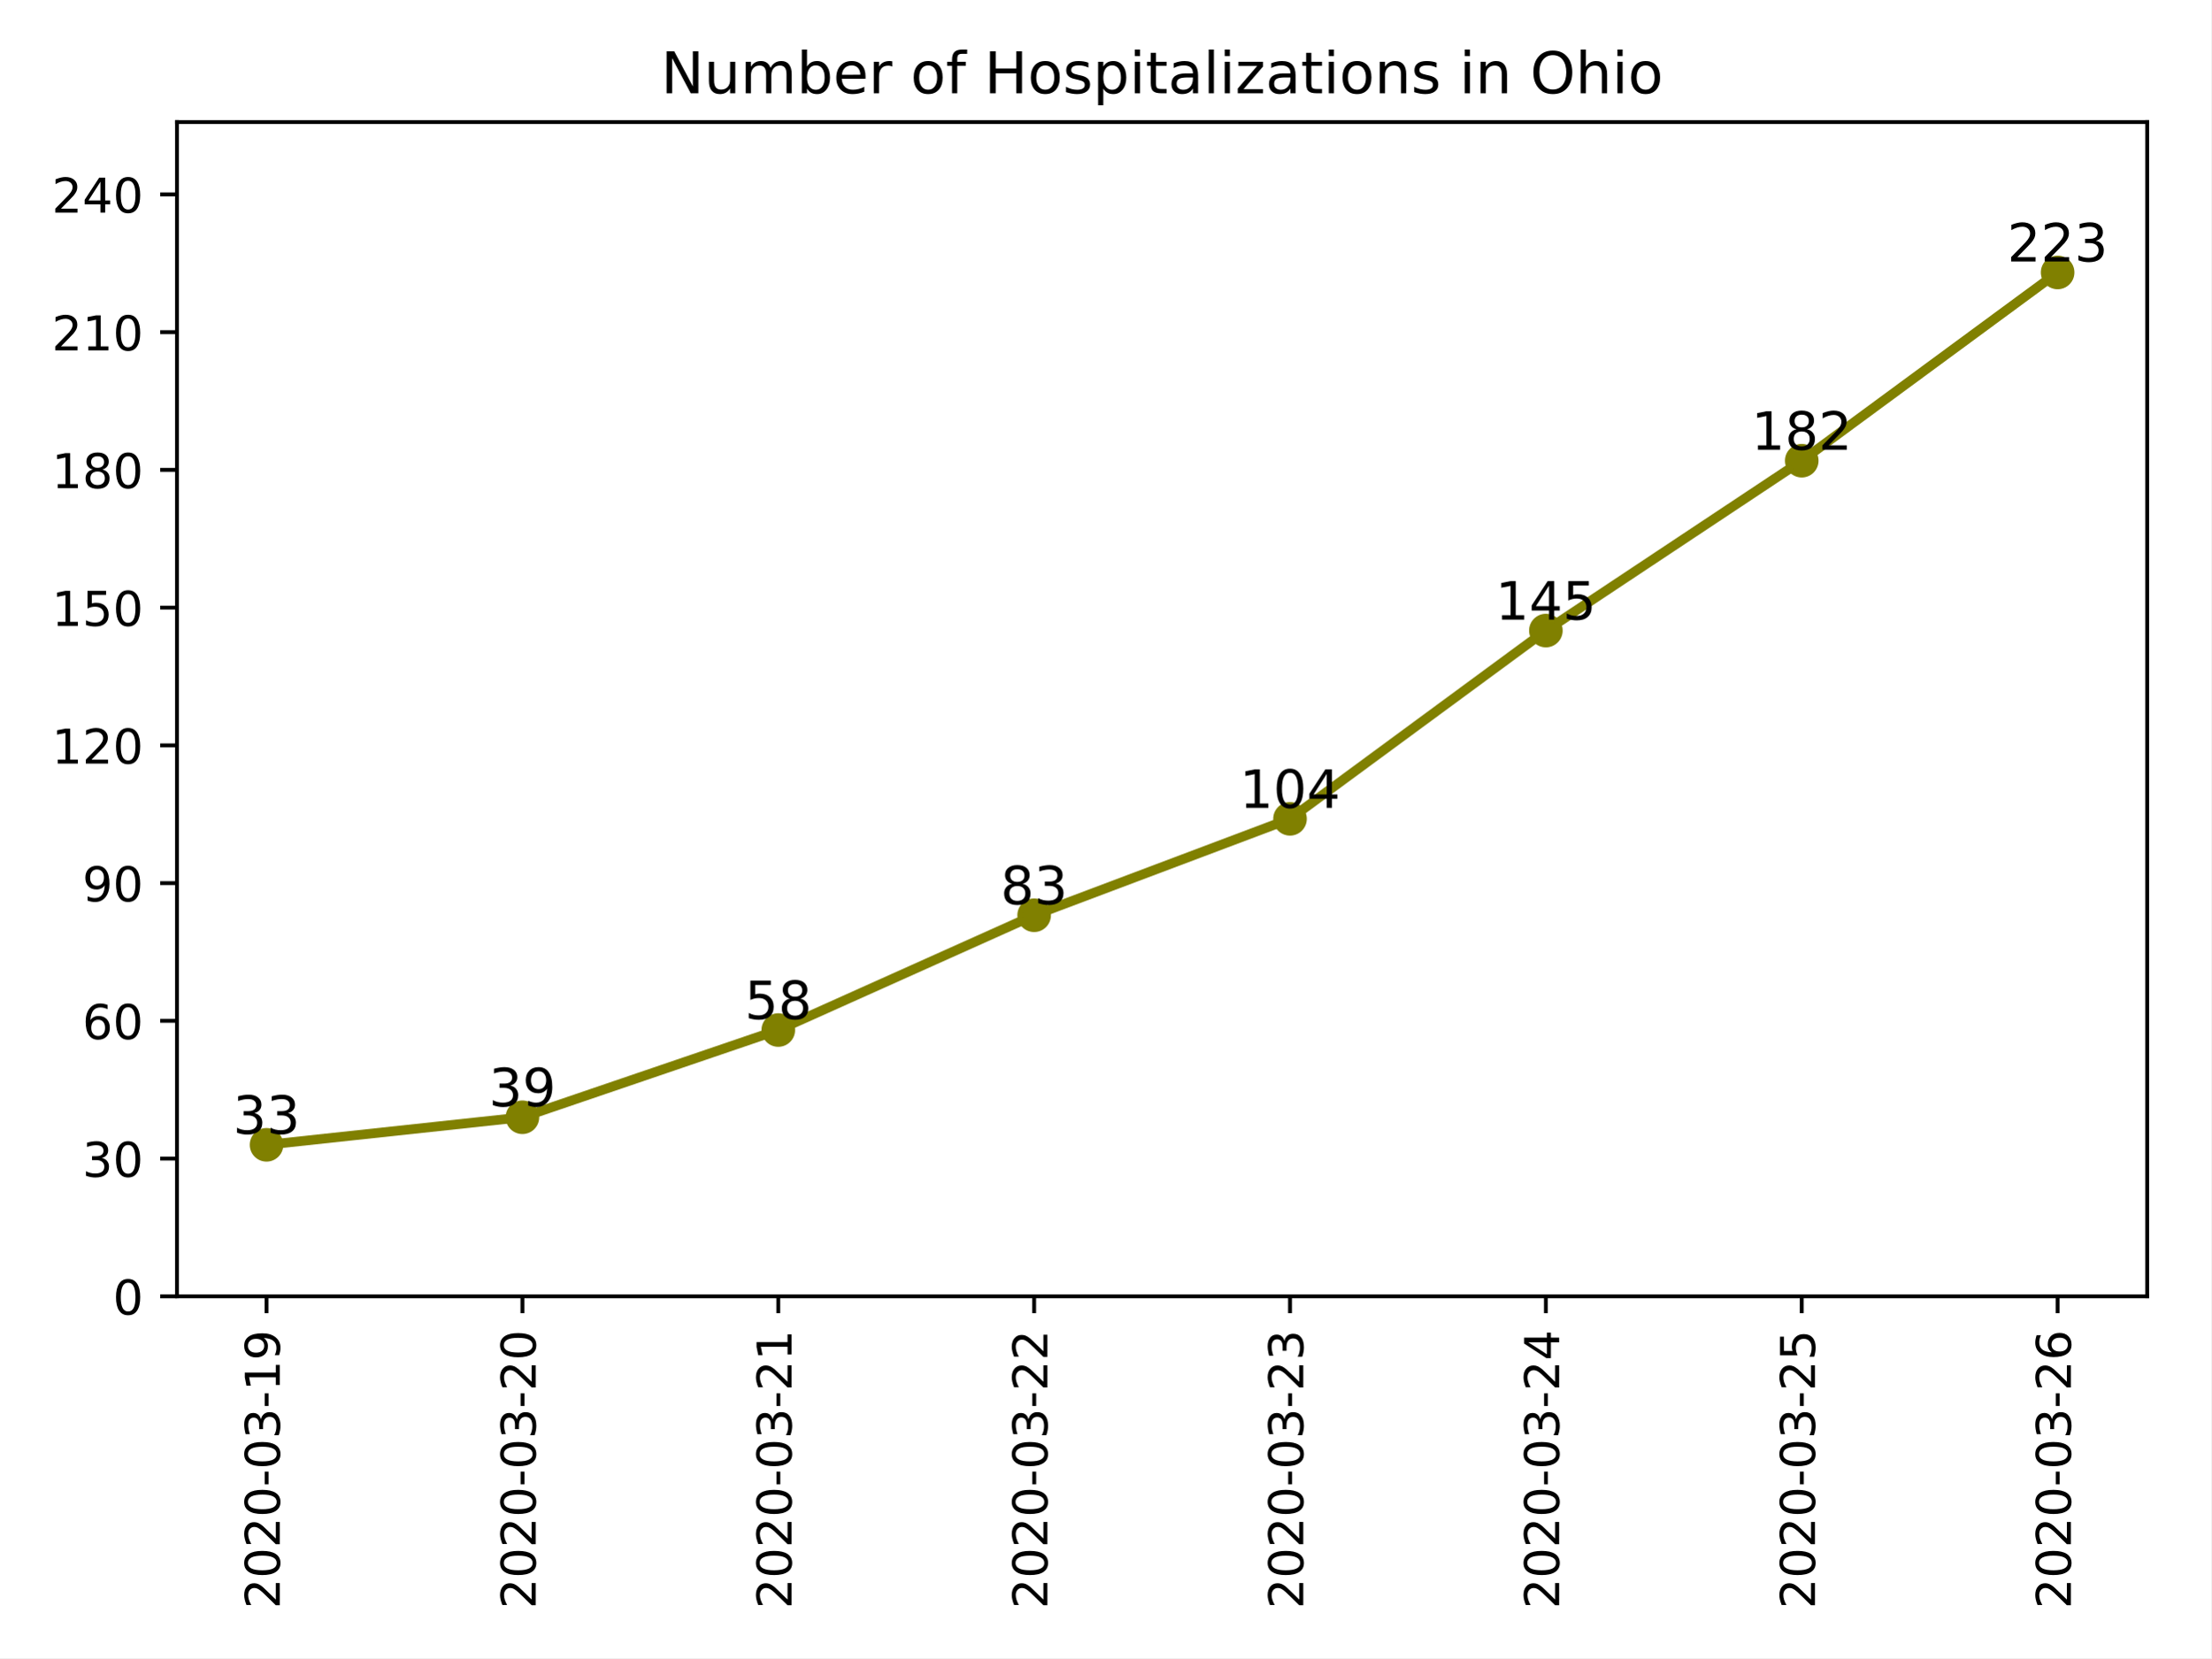
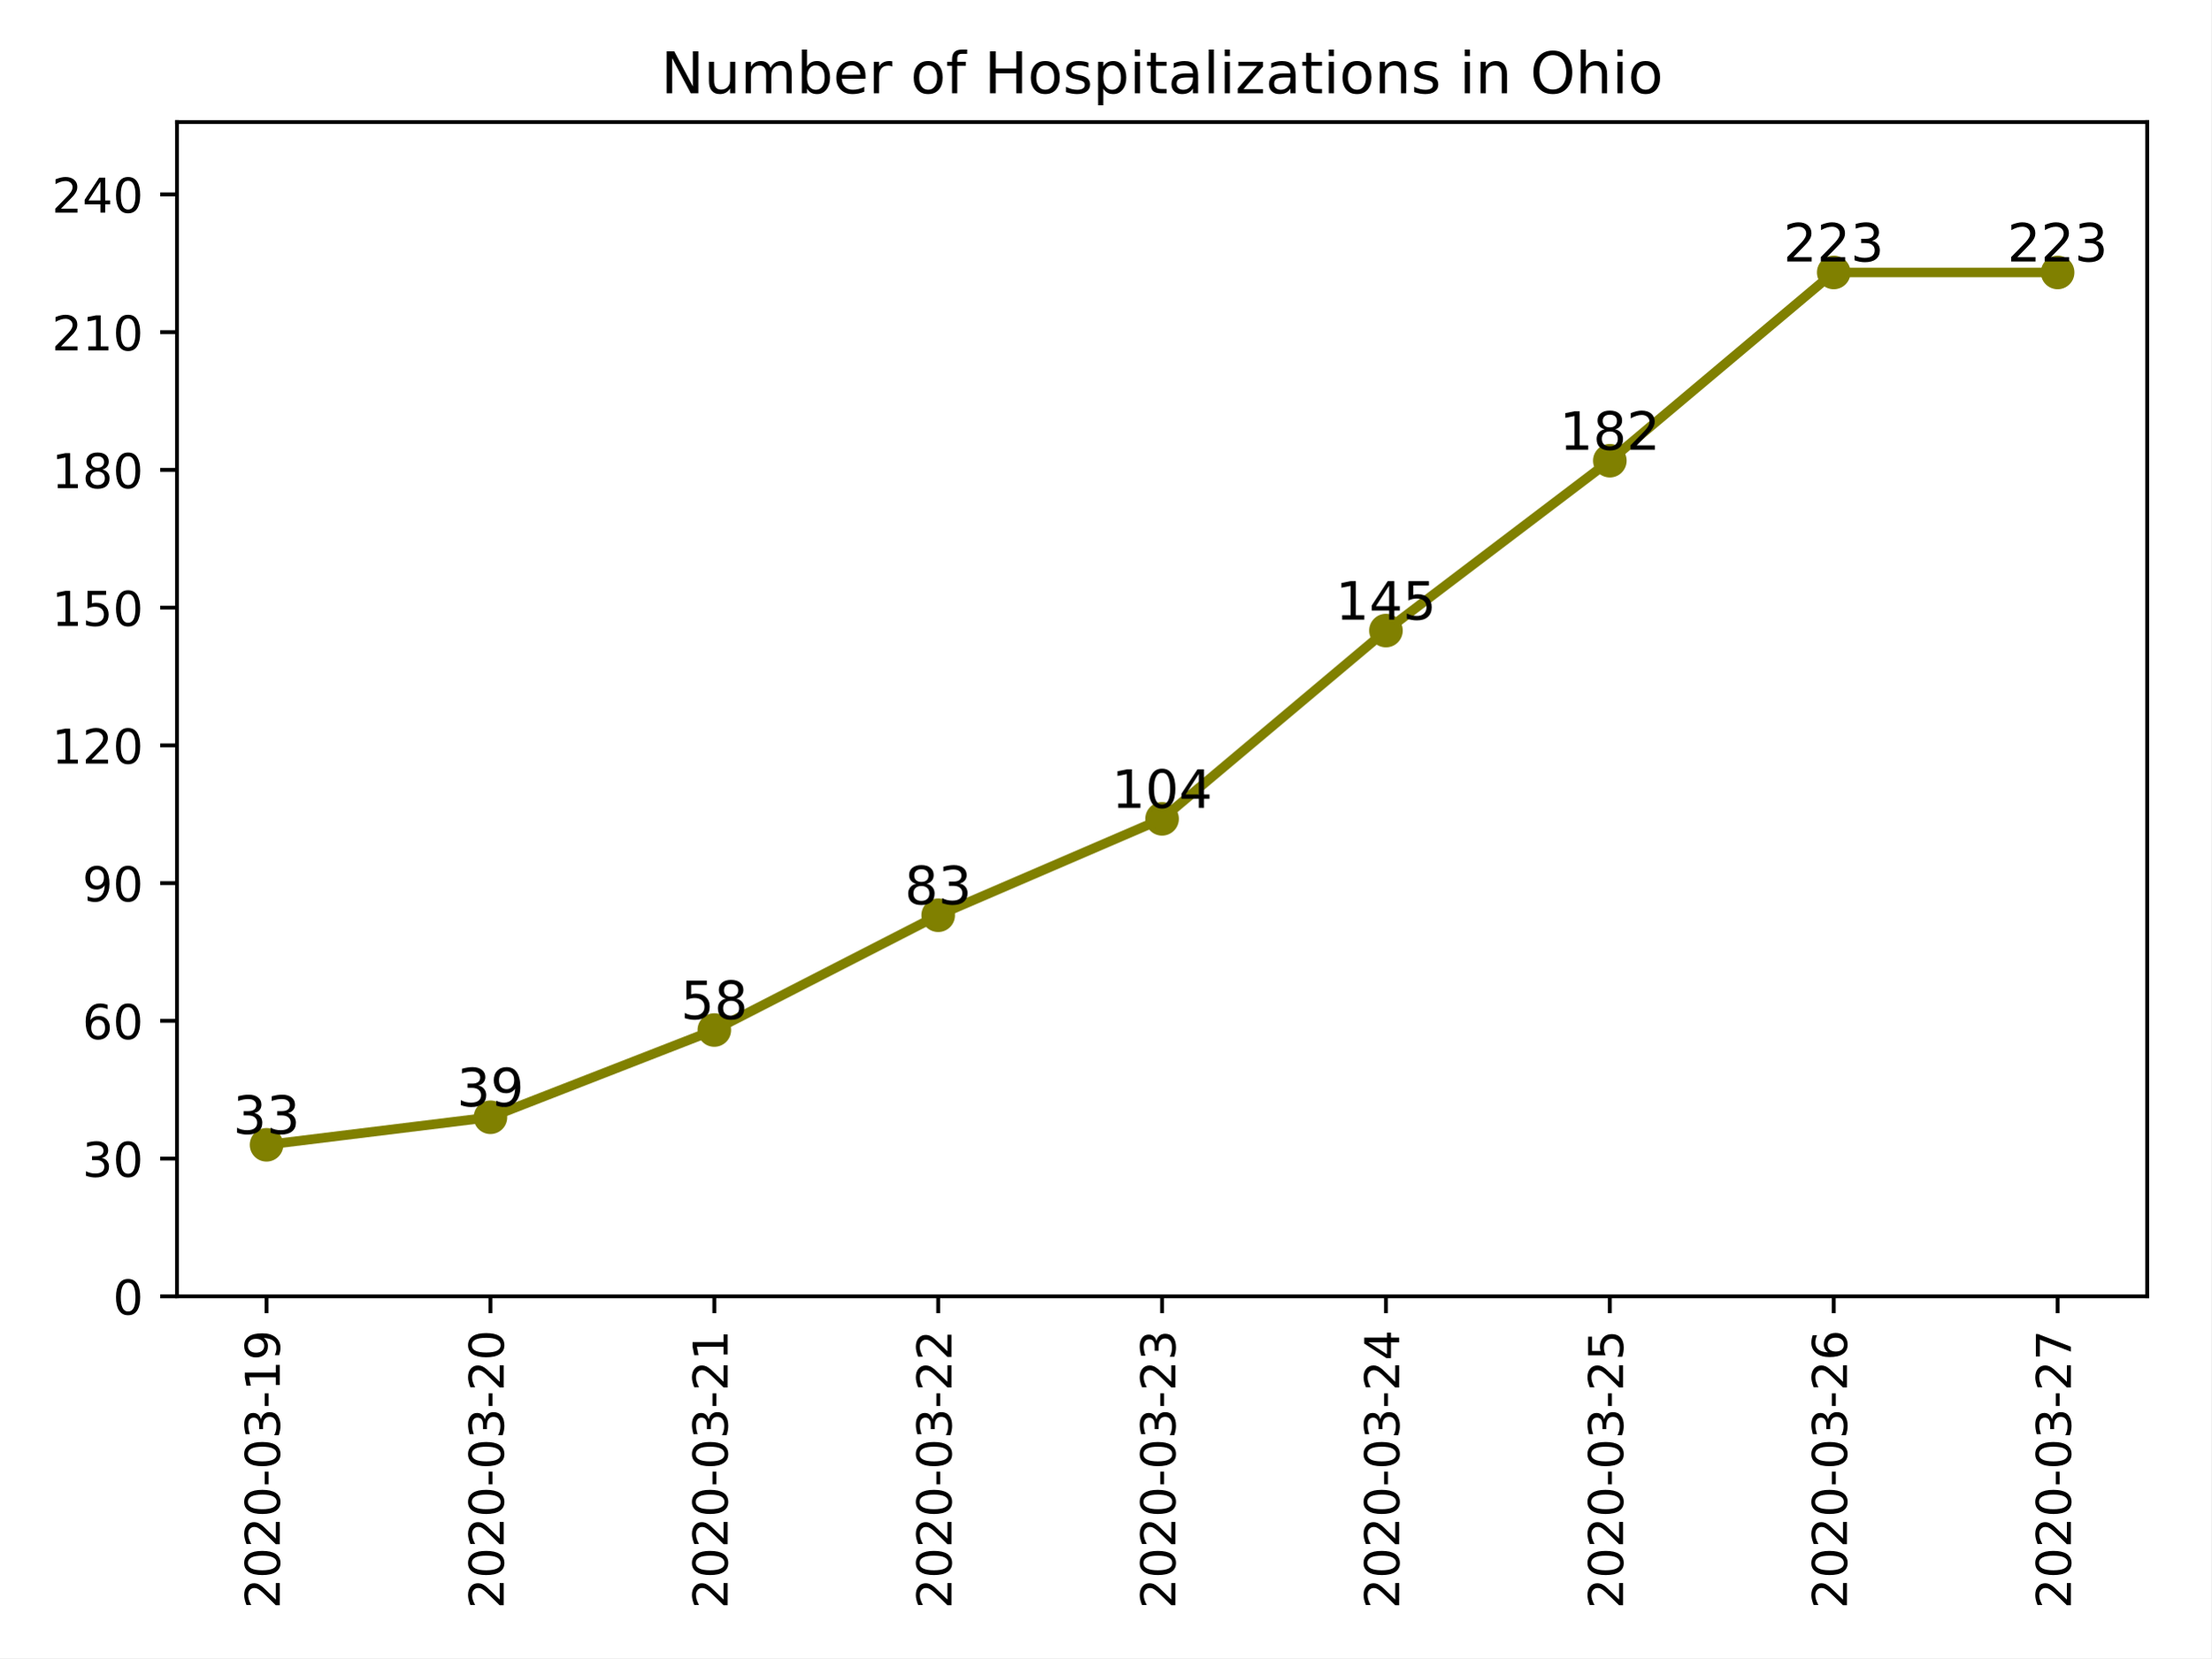
<svg xmlns="http://www.w3.org/2000/svg" xmlns:xlink="http://www.w3.org/1999/xlink" height="345.6pt" version="1.1" viewBox="0 0 460.8 345.6" width="460.8pt">
  <defs>
    <style type="text/css">
*{stroke-linecap:butt;stroke-linejoin:round;}
  </style>
  </defs>
  <g id="figure_1">
    <g id="patch_1">
      <path d="M 0 345.6  L 460.8 345.6  L 460.8 0  L 0 0  z " style="fill:#ffffff;" />
    </g>
    <g id="axes_1">
      <g id="patch_2">
        <path d="M 36.88 270.2  L 447.48 270.2  L 447.48 25.44  L 36.88 25.44  z " style="fill:#ffffff;" />
      </g>
      <g id="matplotlib.axis_1">
        <g id="xtick_1">
          <g id="line2d_1">
            <defs>
-               <path d="M 0 0  L 0 3.5  " id="m472ad1fc52" style="stroke:#000000;stroke-width:0.8;" />
-             </defs>
-             <g>
-               <use style="stroke:#000000;stroke-width:0.8;" x="55.544" xlink:href="#m472ad1fc52" y="270.2" />
+               <path d="M 0 0  L 0 3.5  " id="m0411361ec4" style="stroke:#000000;stroke-width:0.8;" />
+             </defs>
+             <g>
+               <use style="stroke:#000000;stroke-width:0.8;" x="55.544" xlink:href="#m0411361ec4" y="270.2" />
            </g>
          </g>
          <g id="text_1">
            <defs>
              <path d="M 19.188 8.297  L 53.609 8.297  L 53.609 0  L 7.328 0  L 7.328 8.297  Q 12.938 14.109 22.625 23.891  Q 32.328 33.688 34.812 36.531  Q 39.547 41.844 41.422 45.531  Q 43.312 49.219 43.312 52.781  Q 43.312 58.594 39.234 62.25  Q 35.156 65.922 28.609 65.922  Q 23.969 65.922 18.812 64.312  Q 13.672 62.703 7.812 59.422  L 7.812 69.391  Q 13.766 71.781 18.938 73  Q 24.125 74.219 28.422 74.219  Q 39.75 74.219 46.484 68.547  Q 53.219 62.891 53.219 53.422  Q 53.219 48.922 51.531 44.891  Q 49.859 40.875 45.406 35.406  Q 44.188 33.984 37.641 27.219  Q 31.109 20.453 19.188 8.297  z " id="DejaVuSans-32" />
              <path d="M 31.781 66.406  Q 24.172 66.406 20.328 58.906  Q 16.5 51.422 16.5 36.375  Q 16.5 21.391 20.328 13.891  Q 24.172 6.391 31.781 6.391  Q 39.453 6.391 43.281 13.891  Q 47.125 21.391 47.125 36.375  Q 47.125 51.422 43.281 58.906  Q 39.453 66.406 31.781 66.406  z M 31.781 74.219  Q 44.047 74.219 50.516 64.516  Q 56.984 54.828 56.984 36.375  Q 56.984 17.969 50.516 8.266  Q 44.047 -1.422 31.781 -1.422  Q 19.531 -1.422 13.062 8.266  Q 6.594 17.969 6.594 36.375  Q 6.594 54.828 13.062 64.516  Q 19.531 74.219 31.781 74.219  z " id="DejaVuSans-30" />
              <path d="M 4.891 31.391  L 31.203 31.391  L 31.203 23.391  L 4.891 23.391  z " id="DejaVuSans-2d" />
              <path d="M 40.578 39.312  Q 47.656 37.797 51.625 33  Q 55.609 28.219 55.609 21.188  Q 55.609 10.406 48.188 4.484  Q 40.766 -1.422 27.094 -1.422  Q 22.516 -1.422 17.656 -0.516  Q 12.797 0.391 7.625 2.203  L 7.625 11.719  Q 11.719 9.328 16.594 8.109  Q 21.484 6.891 26.812 6.891  Q 36.078 6.891 40.938 10.547  Q 45.797 14.203 45.797 21.188  Q 45.797 27.641 41.281 31.266  Q 36.766 34.906 28.719 34.906  L 20.219 34.906  L 20.219 43.016  L 29.109 43.016  Q 36.375 43.016 40.234 45.922  Q 44.094 48.828 44.094 54.297  Q 44.094 59.906 40.109 62.906  Q 36.141 65.922 28.719 65.922  Q 24.656 65.922 20.016 65.031  Q 15.375 64.156 9.812 62.312  L 9.812 71.094  Q 15.438 72.656 20.344 73.438  Q 25.25 74.219 29.594 74.219  Q 40.828 74.219 47.359 69.109  Q 53.906 64.016 53.906 55.328  Q 53.906 49.266 50.438 45.094  Q 46.969 40.922 40.578 39.312  z " id="DejaVuSans-33" />
              <path d="M 12.406 8.297  L 28.516 8.297  L 28.516 63.922  L 10.984 60.406  L 10.984 69.391  L 28.422 72.906  L 38.281 72.906  L 38.281 8.297  L 54.391 8.297  L 54.391 0  L 12.406 0  z " id="DejaVuSans-31" />
              <path d="M 10.984 1.516  L 10.984 10.5  Q 14.703 8.734 18.5 7.812  Q 22.312 6.891 25.984 6.891  Q 35.75 6.891 40.891 13.453  Q 46.047 20.016 46.781 33.406  Q 43.953 29.203 39.594 26.953  Q 35.25 24.703 29.984 24.703  Q 19.047 24.703 12.672 31.312  Q 6.297 37.938 6.297 49.422  Q 6.297 60.641 12.938 67.422  Q 19.578 74.219 30.609 74.219  Q 43.266 74.219 49.922 64.516  Q 56.594 54.828 56.594 36.375  Q 56.594 19.141 48.406 8.859  Q 40.234 -1.422 26.422 -1.422  Q 22.703 -1.422 18.891 -0.688  Q 15.094 0.047 10.984 1.516  z M 30.609 32.422  Q 37.25 32.422 41.125 36.953  Q 45.016 41.5 45.016 49.422  Q 45.016 57.281 41.125 61.844  Q 37.25 66.406 30.609 66.406  Q 23.969 66.406 20.094 61.844  Q 16.219 57.281 16.219 49.422  Q 16.219 41.5 20.094 36.953  Q 23.969 32.422 30.609 32.422  z " id="DejaVuSans-39" />
            </defs>
            <g transform="translate(58.30301 335.3156)rotate(-90)scale(0.1 -0.1)">
              <use xlink:href="#DejaVuSans-32" />
              <use x="63.623" xlink:href="#DejaVuSans-30" />
              <use x="127.246" xlink:href="#DejaVuSans-32" />
              <use x="190.869" xlink:href="#DejaVuSans-30" />
              <use x="254.492" xlink:href="#DejaVuSans-2d" />
              <use x="290.576" xlink:href="#DejaVuSans-30" />
              <use x="354.199" xlink:href="#DejaVuSans-33" />
              <use x="417.822" xlink:href="#DejaVuSans-2d" />
              <use x="453.906" xlink:href="#DejaVuSans-31" />
              <use x="517.529" xlink:href="#DejaVuSans-39" />
            </g>
          </g>
        </g>
        <g id="xtick_2">
          <g id="line2d_2">
            <g>
-               <use style="stroke:#000000;stroke-width:0.8;" x="108.868" xlink:href="#m472ad1fc52" y="270.2" />
+               <use style="stroke:#000000;stroke-width:0.8;" x="102.203" xlink:href="#m0411361ec4" y="270.2" />
            </g>
          </g>
          <g id="text_2">
-             <g transform="translate(111.6277 335.3156)rotate(-90)scale(0.1 -0.1)">
+             <g transform="translate(104.9621 335.3156)rotate(-90)scale(0.1 -0.1)">
              <use xlink:href="#DejaVuSans-32" />
              <use x="63.623" xlink:href="#DejaVuSans-30" />
              <use x="127.246" xlink:href="#DejaVuSans-32" />
              <use x="190.869" xlink:href="#DejaVuSans-30" />
              <use x="254.492" xlink:href="#DejaVuSans-2d" />
              <use x="290.576" xlink:href="#DejaVuSans-30" />
              <use x="354.199" xlink:href="#DejaVuSans-33" />
              <use x="417.822" xlink:href="#DejaVuSans-2d" />
              <use x="453.906" xlink:href="#DejaVuSans-32" />
              <use x="517.529" xlink:href="#DejaVuSans-30" />
            </g>
          </g>
        </g>
        <g id="xtick_3">
          <g id="line2d_3">
            <g>
-               <use style="stroke:#000000;stroke-width:0.8;" x="162.193" xlink:href="#m472ad1fc52" y="270.2" />
+               <use style="stroke:#000000;stroke-width:0.8;" x="148.862" xlink:href="#m0411361ec4" y="270.2" />
            </g>
          </g>
          <g id="text_3">
-             <g transform="translate(164.9524 335.3156)rotate(-90)scale(0.1 -0.1)">
+             <g transform="translate(151.6212 335.3156)rotate(-90)scale(0.1 -0.1)">
              <use xlink:href="#DejaVuSans-32" />
              <use x="63.623" xlink:href="#DejaVuSans-30" />
              <use x="127.246" xlink:href="#DejaVuSans-32" />
              <use x="190.869" xlink:href="#DejaVuSans-30" />
              <use x="254.492" xlink:href="#DejaVuSans-2d" />
              <use x="290.576" xlink:href="#DejaVuSans-30" />
              <use x="354.199" xlink:href="#DejaVuSans-33" />
              <use x="417.822" xlink:href="#DejaVuSans-2d" />
              <use x="453.906" xlink:href="#DejaVuSans-32" />
              <use x="517.529" xlink:href="#DejaVuSans-31" />
            </g>
          </g>
        </g>
        <g id="xtick_4">
          <g id="line2d_4">
            <g>
-               <use style="stroke:#000000;stroke-width:0.8;" x="215.518" xlink:href="#m472ad1fc52" y="270.2" />
+               <use style="stroke:#000000;stroke-width:0.8;" x="195.521" xlink:href="#m0411361ec4" y="270.2" />
            </g>
          </g>
          <g id="text_4">
-             <g transform="translate(218.277 335.3156)rotate(-90)scale(0.1 -0.1)">
+             <g transform="translate(198.2803 335.3156)rotate(-90)scale(0.1 -0.1)">
              <use xlink:href="#DejaVuSans-32" />
              <use x="63.623" xlink:href="#DejaVuSans-30" />
              <use x="127.246" xlink:href="#DejaVuSans-32" />
              <use x="190.869" xlink:href="#DejaVuSans-30" />
              <use x="254.492" xlink:href="#DejaVuSans-2d" />
              <use x="290.576" xlink:href="#DejaVuSans-30" />
              <use x="354.199" xlink:href="#DejaVuSans-33" />
              <use x="417.822" xlink:href="#DejaVuSans-2d" />
              <use x="453.906" xlink:href="#DejaVuSans-32" />
              <use x="517.529" xlink:href="#DejaVuSans-32" />
            </g>
          </g>
        </g>
        <g id="xtick_5">
          <g id="line2d_5">
            <g>
-               <use style="stroke:#000000;stroke-width:0.8;" x="268.842" xlink:href="#m472ad1fc52" y="270.2" />
+               <use style="stroke:#000000;stroke-width:0.8;" x="242.18" xlink:href="#m0411361ec4" y="270.2" />
            </g>
          </g>
          <g id="text_5">
-             <g transform="translate(271.6017 335.3156)rotate(-90)scale(0.1 -0.1)">
+             <g transform="translate(244.9394 335.3156)rotate(-90)scale(0.1 -0.1)">
              <use xlink:href="#DejaVuSans-32" />
              <use x="63.623" xlink:href="#DejaVuSans-30" />
              <use x="127.246" xlink:href="#DejaVuSans-32" />
              <use x="190.869" xlink:href="#DejaVuSans-30" />
              <use x="254.492" xlink:href="#DejaVuSans-2d" />
              <use x="290.576" xlink:href="#DejaVuSans-30" />
              <use x="354.199" xlink:href="#DejaVuSans-33" />
              <use x="417.822" xlink:href="#DejaVuSans-2d" />
              <use x="453.906" xlink:href="#DejaVuSans-32" />
              <use x="517.529" xlink:href="#DejaVuSans-33" />
            </g>
          </g>
        </g>
        <g id="xtick_6">
          <g id="line2d_6">
            <g>
-               <use style="stroke:#000000;stroke-width:0.8;" x="322.167" xlink:href="#m472ad1fc52" y="270.2" />
+               <use style="stroke:#000000;stroke-width:0.8;" x="288.839" xlink:href="#m0411361ec4" y="270.2" />
            </g>
          </g>
          <g id="text_6">
            <defs>
              <path d="M 37.797 64.312  L 12.891 25.391  L 37.797 25.391  z M 35.203 72.906  L 47.609 72.906  L 47.609 25.391  L 58.016 25.391  L 58.016 17.188  L 47.609 17.188  L 47.609 0  L 37.797 0  L 37.797 17.188  L 4.891 17.188  L 4.891 26.703  z " id="DejaVuSans-34" />
            </defs>
-             <g transform="translate(324.9264 335.3156)rotate(-90)scale(0.1 -0.1)">
+             <g transform="translate(291.5985 335.3156)rotate(-90)scale(0.1 -0.1)">
              <use xlink:href="#DejaVuSans-32" />
              <use x="63.623" xlink:href="#DejaVuSans-30" />
              <use x="127.246" xlink:href="#DejaVuSans-32" />
              <use x="190.869" xlink:href="#DejaVuSans-30" />
              <use x="254.492" xlink:href="#DejaVuSans-2d" />
              <use x="290.576" xlink:href="#DejaVuSans-30" />
              <use x="354.199" xlink:href="#DejaVuSans-33" />
              <use x="417.822" xlink:href="#DejaVuSans-2d" />
              <use x="453.906" xlink:href="#DejaVuSans-32" />
              <use x="517.529" xlink:href="#DejaVuSans-34" />
            </g>
          </g>
        </g>
        <g id="xtick_7">
          <g id="line2d_7">
            <g>
-               <use style="stroke:#000000;stroke-width:0.8;" x="375.492" xlink:href="#m472ad1fc52" y="270.2" />
+               <use style="stroke:#000000;stroke-width:0.8;" x="335.498" xlink:href="#m0411361ec4" y="270.2" />
            </g>
          </g>
          <g id="text_7">
            <defs>
              <path d="M 10.797 72.906  L 49.516 72.906  L 49.516 64.594  L 19.828 64.594  L 19.828 46.734  Q 21.969 47.469 24.109 47.828  Q 26.266 48.188 28.422 48.188  Q 40.625 48.188 47.75 41.5  Q 54.891 34.812 54.891 23.391  Q 54.891 11.625 47.562 5.094  Q 40.234 -1.422 26.906 -1.422  Q 22.312 -1.422 17.547 -0.641  Q 12.797 0.141 7.719 1.703  L 7.719 11.625  Q 12.109 9.234 16.797 8.062  Q 21.484 6.891 26.703 6.891  Q 35.156 6.891 40.078 11.328  Q 45.016 15.766 45.016 23.391  Q 45.016 31 40.078 35.438  Q 35.156 39.891 26.703 39.891  Q 22.75 39.891 18.812 39.016  Q 14.891 38.141 10.797 36.281  z " id="DejaVuSans-35" />
            </defs>
-             <g transform="translate(378.2511 335.3156)rotate(-90)scale(0.1 -0.1)">
+             <g transform="translate(338.2576 335.3156)rotate(-90)scale(0.1 -0.1)">
              <use xlink:href="#DejaVuSans-32" />
              <use x="63.623" xlink:href="#DejaVuSans-30" />
              <use x="127.246" xlink:href="#DejaVuSans-32" />
              <use x="190.869" xlink:href="#DejaVuSans-30" />
              <use x="254.492" xlink:href="#DejaVuSans-2d" />
              <use x="290.576" xlink:href="#DejaVuSans-30" />
              <use x="354.199" xlink:href="#DejaVuSans-33" />
              <use x="417.822" xlink:href="#DejaVuSans-2d" />
              <use x="453.906" xlink:href="#DejaVuSans-32" />
              <use x="517.529" xlink:href="#DejaVuSans-35" />
            </g>
          </g>
        </g>
        <g id="xtick_8">
          <g id="line2d_8">
            <g>
-               <use style="stroke:#000000;stroke-width:0.8;" x="428.816" xlink:href="#m472ad1fc52" y="270.2" />
+               <use style="stroke:#000000;stroke-width:0.8;" x="382.157" xlink:href="#m0411361ec4" y="270.2" />
            </g>
          </g>
          <g id="text_8">
            <defs>
              <path d="M 33.016 40.375  Q 26.375 40.375 22.484 35.828  Q 18.609 31.297 18.609 23.391  Q 18.609 15.531 22.484 10.953  Q 26.375 6.391 33.016 6.391  Q 39.656 6.391 43.531 10.953  Q 47.406 15.531 47.406 23.391  Q 47.406 31.297 43.531 35.828  Q 39.656 40.375 33.016 40.375  z M 52.594 71.297  L 52.594 62.312  Q 48.875 64.062 45.094 64.984  Q 41.312 65.922 37.594 65.922  Q 27.828 65.922 22.672 59.328  Q 17.531 52.734 16.797 39.406  Q 19.672 43.656 24.016 45.922  Q 28.375 48.188 33.594 48.188  Q 44.578 48.188 50.953 41.516  Q 57.328 34.859 57.328 23.391  Q 57.328 12.156 50.688 5.359  Q 44.047 -1.422 33.016 -1.422  Q 20.359 -1.422 13.672 8.266  Q 6.984 17.969 6.984 36.375  Q 6.984 53.656 15.188 63.938  Q 23.391 74.219 37.203 74.219  Q 40.922 74.219 44.703 73.484  Q 48.484 72.75 52.594 71.297  z " id="DejaVuSans-36" />
            </defs>
+             <g transform="translate(384.9166 335.3156)rotate(-90)scale(0.1 -0.1)">
+               <use xlink:href="#DejaVuSans-32" />
+               <use x="63.623" xlink:href="#DejaVuSans-30" />
+               <use x="127.246" xlink:href="#DejaVuSans-32" />
+               <use x="190.869" xlink:href="#DejaVuSans-30" />
+               <use x="254.492" xlink:href="#DejaVuSans-2d" />
+               <use x="290.576" xlink:href="#DejaVuSans-30" />
+               <use x="354.199" xlink:href="#DejaVuSans-33" />
+               <use x="417.822" xlink:href="#DejaVuSans-2d" />
+               <use x="453.906" xlink:href="#DejaVuSans-32" />
+               <use x="517.529" xlink:href="#DejaVuSans-36" />
+             </g>
+           </g>
+         </g>
+         <g id="xtick_9">
+           <g id="line2d_9">
+             <g>
+               <use style="stroke:#000000;stroke-width:0.8;" x="428.816" xlink:href="#m0411361ec4" y="270.2" />
+             </g>
+           </g>
+           <g id="text_9">
+             <defs>
+               <path d="M 8.203 72.906  L 55.078 72.906  L 55.078 68.703  L 28.609 0  L 18.312 0  L 43.219 64.594  L 8.203 64.594  z " id="DejaVuSans-37" />
+             </defs>
            <g transform="translate(431.5757 335.3156)rotate(-90)scale(0.1 -0.1)">
              <use xlink:href="#DejaVuSans-32" />
              <use x="63.623" xlink:href="#DejaVuSans-30" />
              <use x="127.246" xlink:href="#DejaVuSans-32" />
              <use x="190.869" xlink:href="#DejaVuSans-30" />
              <use x="254.492" xlink:href="#DejaVuSans-2d" />
              <use x="290.576" xlink:href="#DejaVuSans-30" />
              <use x="354.199" xlink:href="#DejaVuSans-33" />
              <use x="417.822" xlink:href="#DejaVuSans-2d" />
              <use x="453.906" xlink:href="#DejaVuSans-32" />
-               <use x="517.529" xlink:href="#DejaVuSans-36" />
+               <use x="517.529" xlink:href="#DejaVuSans-37" />
            </g>
          </g>
        </g>
      </g>
      <g id="matplotlib.axis_2">
        <g id="ytick_1">
-           <g id="line2d_9">
-             <defs>
-               <path d="M 0 0  L -3.5 0  " id="m4a8c659589" style="stroke:#000000;stroke-width:0.8;" />
-             </defs>
-             <g>
-               <use style="stroke:#000000;stroke-width:0.8;" x="36.88" xlink:href="#m4a8c659589" y="270.2" />
-             </g>
-           </g>
-           <g id="text_9">
+           <g id="line2d_10">
+             <defs>
+               <path d="M 0 0  L -3.5 0  " id="mb05ed6bd48" style="stroke:#000000;stroke-width:0.8;" />
+             </defs>
+             <g>
+               <use style="stroke:#000000;stroke-width:0.8;" x="36.88" xlink:href="#mb05ed6bd48" y="270.2" />
+             </g>
+           </g>
+           <g id="text_10">
            <g transform="translate(23.5175 273.9992)scale(0.1 -0.1)">
              <use xlink:href="#DejaVuSans-30" />
            </g>
          </g>
        </g>
        <g id="ytick_2">
-           <g id="line2d_10">
-             <g>
-               <use style="stroke:#000000;stroke-width:0.8;" x="36.88" xlink:href="#m4a8c659589" y="241.489" />
-             </g>
-           </g>
-           <g id="text_10">
+           <g id="line2d_11">
+             <g>
+               <use style="stroke:#000000;stroke-width:0.8;" x="36.88" xlink:href="#mb05ed6bd48" y="241.489" />
+             </g>
+           </g>
+           <g id="text_11">
            <g transform="translate(17.155 245.2884)scale(0.1 -0.1)">
              <use xlink:href="#DejaVuSans-33" />
              <use x="63.623" xlink:href="#DejaVuSans-30" />
            </g>
          </g>
        </g>
        <g id="ytick_3">
-           <g id="line2d_11">
-             <g>
-               <use style="stroke:#000000;stroke-width:0.8;" x="36.88" xlink:href="#m4a8c659589" y="212.778" />
-             </g>
-           </g>
-           <g id="text_11">
+           <g id="line2d_12">
+             <g>
+               <use style="stroke:#000000;stroke-width:0.8;" x="36.88" xlink:href="#mb05ed6bd48" y="212.778" />
+             </g>
+           </g>
+           <g id="text_12">
            <g transform="translate(17.155 216.5775)scale(0.1 -0.1)">
              <use xlink:href="#DejaVuSans-36" />
              <use x="63.623" xlink:href="#DejaVuSans-30" />
            </g>
          </g>
        </g>
        <g id="ytick_4">
-           <g id="line2d_12">
-             <g>
-               <use style="stroke:#000000;stroke-width:0.8;" x="36.88" xlink:href="#m4a8c659589" y="184.067" />
-             </g>
-           </g>
-           <g id="text_12">
+           <g id="line2d_13">
+             <g>
+               <use style="stroke:#000000;stroke-width:0.8;" x="36.88" xlink:href="#mb05ed6bd48" y="184.067" />
+             </g>
+           </g>
+           <g id="text_13">
            <g transform="translate(17.155 187.8667)scale(0.1 -0.1)">
              <use xlink:href="#DejaVuSans-39" />
              <use x="63.623" xlink:href="#DejaVuSans-30" />
            </g>
          </g>
        </g>
        <g id="ytick_5">
-           <g id="line2d_13">
-             <g>
-               <use style="stroke:#000000;stroke-width:0.8;" x="36.88" xlink:href="#m4a8c659589" y="155.357" />
-             </g>
-           </g>
-           <g id="text_13">
+           <g id="line2d_14">
+             <g>
+               <use style="stroke:#000000;stroke-width:0.8;" x="36.88" xlink:href="#mb05ed6bd48" y="155.357" />
+             </g>
+           </g>
+           <g id="text_14">
            <g transform="translate(10.7925 159.1558)scale(0.1 -0.1)">
              <use xlink:href="#DejaVuSans-31" />
              <use x="63.623" xlink:href="#DejaVuSans-32" />
              <use x="127.246" xlink:href="#DejaVuSans-30" />
            </g>
          </g>
        </g>
        <g id="ytick_6">
-           <g id="line2d_14">
-             <g>
-               <use style="stroke:#000000;stroke-width:0.8;" x="36.88" xlink:href="#m4a8c659589" y="126.646" />
-             </g>
-           </g>
-           <g id="text_14">
+           <g id="line2d_15">
+             <g>
+               <use style="stroke:#000000;stroke-width:0.8;" x="36.88" xlink:href="#mb05ed6bd48" y="126.646" />
+             </g>
+           </g>
+           <g id="text_15">
            <g transform="translate(10.7925 130.445)scale(0.1 -0.1)">
              <use xlink:href="#DejaVuSans-31" />
              <use x="63.623" xlink:href="#DejaVuSans-35" />
              <use x="127.246" xlink:href="#DejaVuSans-30" />
            </g>
          </g>
        </g>
        <g id="ytick_7">
-           <g id="line2d_15">
-             <g>
-               <use style="stroke:#000000;stroke-width:0.8;" x="36.88" xlink:href="#m4a8c659589" y="97.935" />
-             </g>
-           </g>
-           <g id="text_15">
+           <g id="line2d_16">
+             <g>
+               <use style="stroke:#000000;stroke-width:0.8;" x="36.88" xlink:href="#mb05ed6bd48" y="97.935" />
+             </g>
+           </g>
+           <g id="text_16">
            <defs>
              <path d="M 31.781 34.625  Q 24.75 34.625 20.719 30.859  Q 16.703 27.094 16.703 20.516  Q 16.703 13.922 20.719 10.156  Q 24.75 6.391 31.781 6.391  Q 38.812 6.391 42.859 10.172  Q 46.922 13.969 46.922 20.516  Q 46.922 27.094 42.891 30.859  Q 38.875 34.625 31.781 34.625  z M 21.922 38.812  Q 15.578 40.375 12.031 44.719  Q 8.5 49.078 8.5 55.328  Q 8.5 64.062 14.719 69.141  Q 20.953 74.219 31.781 74.219  Q 42.672 74.219 48.875 69.141  Q 55.078 64.062 55.078 55.328  Q 55.078 49.078 51.531 44.719  Q 48 40.375 41.703 38.812  Q 48.828 37.156 52.797 32.312  Q 56.781 27.484 56.781 20.516  Q 56.781 9.906 50.312 4.234  Q 43.844 -1.422 31.781 -1.422  Q 19.734 -1.422 13.25 4.234  Q 6.781 9.906 6.781 20.516  Q 6.781 27.484 10.781 32.312  Q 14.797 37.156 21.922 38.812  z M 18.312 54.391  Q 18.312 48.734 21.844 45.562  Q 25.391 42.391 31.781 42.391  Q 38.141 42.391 41.719 45.562  Q 45.312 48.734 45.312 54.391  Q 45.312 60.062 41.719 63.234  Q 38.141 66.406 31.781 66.406  Q 25.391 66.406 21.844 63.234  Q 18.312 60.062 18.312 54.391  z " id="DejaVuSans-38" />
            </defs>
            <g transform="translate(10.7925 101.7341)scale(0.1 -0.1)">
              <use xlink:href="#DejaVuSans-31" />
              <use x="63.623" xlink:href="#DejaVuSans-38" />
              <use x="127.246" xlink:href="#DejaVuSans-30" />
            </g>
          </g>
        </g>
        <g id="ytick_8">
-           <g id="line2d_16">
-             <g>
-               <use style="stroke:#000000;stroke-width:0.8;" x="36.88" xlink:href="#m4a8c659589" y="69.224" />
-             </g>
-           </g>
-           <g id="text_16">
+           <g id="line2d_17">
+             <g>
+               <use style="stroke:#000000;stroke-width:0.8;" x="36.88" xlink:href="#mb05ed6bd48" y="69.224" />
+             </g>
+           </g>
+           <g id="text_17">
            <g transform="translate(10.7925 73.02327)scale(0.1 -0.1)">
              <use xlink:href="#DejaVuSans-32" />
              <use x="63.623" xlink:href="#DejaVuSans-31" />
              <use x="127.246" xlink:href="#DejaVuSans-30" />
            </g>
          </g>
        </g>
        <g id="ytick_9">
-           <g id="line2d_17">
-             <g>
-               <use style="stroke:#000000;stroke-width:0.8;" x="36.88" xlink:href="#m4a8c659589" y="40.513" />
-             </g>
-           </g>
-           <g id="text_17">
+           <g id="line2d_18">
+             <g>
+               <use style="stroke:#000000;stroke-width:0.8;" x="36.88" xlink:href="#mb05ed6bd48" y="40.513" />
+             </g>
+           </g>
+           <g id="text_18">
            <g transform="translate(10.7925 44.31242)scale(0.1 -0.1)">
              <use xlink:href="#DejaVuSans-32" />
              <use x="63.623" xlink:href="#DejaVuSans-34" />
              <use x="127.246" xlink:href="#DejaVuSans-30" />
            </g>
          </g>
        </g>
      </g>
-       <g id="line2d_18">
-         <path clip-path="url(#p5426af844a)" d="M 55.544 238.618  L 108.868 232.876  L 162.193 214.692  L 215.518 190.767  L 268.842 170.669  L 322.167 131.431  L 375.492 96.021  L 428.816 56.783  " style="fill:none;stroke:#808000;stroke-linecap:square;stroke-width:2;" />
+       <g id="line2d_19">
+         <path clip-path="url(#p9c8a1740ef)" d="M 55.544 238.618  L 102.203 232.876  L 148.862 214.692  L 195.521 190.767  L 242.18 170.669  L 288.839 131.431  L 335.498 96.021  L 382.157 56.783  L 428.816 56.783  " style="fill:none;stroke:#808000;stroke-linecap:square;stroke-width:2;" />
        <defs>
-           <path d="M 0 3  C 0.796 3 1.559 2.684 2.121 2.121  C 2.684 1.559 3 0.796 3 0  C 3 -0.796 2.684 -1.559 2.121 -2.121  C 1.559 -2.684 0.796 -3 0 -3  C -0.796 -3 -1.559 -2.684 -2.121 -2.121  C -2.684 -1.559 -3 -0.796 -3 0  C -3 0.796 -2.684 1.559 -2.121 2.121  C -1.559 2.684 -0.796 3 0 3  z " id="m4b350472b8" style="stroke:#808000;" />
+           <path d="M 0 3  C 0.796 3 1.559 2.684 2.121 2.121  C 2.684 1.559 3 0.796 3 0  C 3 -0.796 2.684 -1.559 2.121 -2.121  C 1.559 -2.684 0.796 -3 0 -3  C -0.796 -3 -1.559 -2.684 -2.121 -2.121  C -2.684 -1.559 -3 -0.796 -3 0  C -3 0.796 -2.684 1.559 -2.121 2.121  C -1.559 2.684 -0.796 3 0 3  z " id="mcf5ab7f746" style="stroke:#808000;" />
        </defs>
-         <g clip-path="url(#p5426af844a)">
-           <use style="fill:#808000;stroke:#808000;" x="55.544" xlink:href="#m4b350472b8" y="238.618" />
-           <use style="fill:#808000;stroke:#808000;" x="108.868" xlink:href="#m4b350472b8" y="232.876" />
-           <use style="fill:#808000;stroke:#808000;" x="162.193" xlink:href="#m4b350472b8" y="214.692" />
-           <use style="fill:#808000;stroke:#808000;" x="215.518" xlink:href="#m4b350472b8" y="190.767" />
-           <use style="fill:#808000;stroke:#808000;" x="268.842" xlink:href="#m4b350472b8" y="170.669" />
-           <use style="fill:#808000;stroke:#808000;" x="322.167" xlink:href="#m4b350472b8" y="131.431" />
-           <use style="fill:#808000;stroke:#808000;" x="375.492" xlink:href="#m4b350472b8" y="96.021" />
-           <use style="fill:#808000;stroke:#808000;" x="428.816" xlink:href="#m4b350472b8" y="56.783" />
+         <g clip-path="url(#p9c8a1740ef)">
+           <use style="fill:#808000;stroke:#808000;" x="55.544" xlink:href="#mcf5ab7f746" y="238.618" />
+           <use style="fill:#808000;stroke:#808000;" x="102.203" xlink:href="#mcf5ab7f746" y="232.876" />
+           <use style="fill:#808000;stroke:#808000;" x="148.862" xlink:href="#mcf5ab7f746" y="214.692" />
+           <use style="fill:#808000;stroke:#808000;" x="195.521" xlink:href="#mcf5ab7f746" y="190.767" />
+           <use style="fill:#808000;stroke:#808000;" x="242.18" xlink:href="#mcf5ab7f746" y="170.669" />
+           <use style="fill:#808000;stroke:#808000;" x="288.839" xlink:href="#mcf5ab7f746" y="131.431" />
+           <use style="fill:#808000;stroke:#808000;" x="335.498" xlink:href="#mcf5ab7f746" y="96.021" />
+           <use style="fill:#808000;stroke:#808000;" x="382.157" xlink:href="#mcf5ab7f746" y="56.783" />
+           <use style="fill:#808000;stroke:#808000;" x="428.816" xlink:href="#mcf5ab7f746" y="56.783" />
        </g>
      </g>
      <g id="patch_3">
        <path d="M 36.88 270.2  L 36.88 25.44  " style="fill:none;stroke:#000000;stroke-linecap:square;stroke-linejoin:miter;stroke-width:0.8;" />
      </g>
      <g id="patch_4">
        <path d="M 447.48 270.2  L 447.48 25.44  " style="fill:none;stroke:#000000;stroke-linecap:square;stroke-linejoin:miter;stroke-width:0.8;" />
      </g>
      <g id="patch_5">
        <path d="M 36.88 270.2  L 447.48 270.2  " style="fill:none;stroke:#000000;stroke-linecap:square;stroke-linejoin:miter;stroke-width:0.8;" />
      </g>
      <g id="patch_6">
        <path d="M 36.88 25.44  L 447.48 25.44  " style="fill:none;stroke:#000000;stroke-linecap:square;stroke-linejoin:miter;stroke-width:0.8;" />
      </g>
-       <g id="text_18">
+       <g id="text_19">
        <g transform="translate(48.54489 236.3304)scale(0.11 -0.11)">
          <use xlink:href="#DejaVuSans-33" />
          <use x="63.623" xlink:href="#DejaVuSans-33" />
        </g>
      </g>
-       <g id="text_19">
-         <g transform="translate(101.8696 230.5882)scale(0.11 -0.11)">
+       <g id="text_20">
+         <g transform="translate(95.20398 230.5882)scale(0.11 -0.11)">
          <use xlink:href="#DejaVuSans-33" />
          <use x="63.623" xlink:href="#DejaVuSans-39" />
        </g>
      </g>
-       <g id="text_20">
-         <g transform="translate(155.1942 212.4047)scale(0.11 -0.11)">
+       <g id="text_21">
+         <g transform="translate(141.8631 212.4047)scale(0.11 -0.11)">
          <use xlink:href="#DejaVuSans-35" />
          <use x="63.623" xlink:href="#DejaVuSans-38" />
        </g>
      </g>
-       <g id="text_21">
-         <g transform="translate(208.5189 188.479)scale(0.11 -0.11)">
+       <g id="text_22">
+         <g transform="translate(188.5222 188.479)scale(0.11 -0.11)">
          <use xlink:href="#DejaVuSans-38" />
          <use x="63.623" xlink:href="#DejaVuSans-33" />
        </g>
      </g>
-       <g id="text_22">
-         <g transform="translate(258.3442 168.3814)scale(0.11 -0.11)">
+       <g id="text_23">
+         <g transform="translate(231.6819 168.3814)scale(0.11 -0.11)">
          <use xlink:href="#DejaVuSans-31" />
          <use x="63.623" xlink:href="#DejaVuSans-30" />
          <use x="127.246" xlink:href="#DejaVuSans-34" />
        </g>
      </g>
-       <g id="text_23">
-         <g transform="translate(311.6689 129.1432)scale(0.11 -0.11)">
+       <g id="text_24">
+         <g transform="translate(278.341 129.1432)scale(0.11 -0.11)">
          <use xlink:href="#DejaVuSans-31" />
          <use x="63.623" xlink:href="#DejaVuSans-34" />
          <use x="127.246" xlink:href="#DejaVuSans-35" />
        </g>
      </g>
-       <g id="text_24">
-         <g transform="translate(364.9936 93.73318)scale(0.11 -0.11)">
+       <g id="text_25">
+         <g transform="translate(325.0001 93.73318)scale(0.11 -0.11)">
          <use xlink:href="#DejaVuSans-31" />
          <use x="63.623" xlink:href="#DejaVuSans-38" />
          <use x="127.246" xlink:href="#DejaVuSans-32" />
        </g>
      </g>
-       <g id="text_25">
+       <g id="text_26">
+         <g transform="translate(371.6591 54.49502)scale(0.11 -0.11)">
+           <use xlink:href="#DejaVuSans-32" />
+           <use x="63.623" xlink:href="#DejaVuSans-32" />
+           <use x="127.246" xlink:href="#DejaVuSans-33" />
+         </g>
+       </g>
+       <g id="text_27">
        <g transform="translate(418.3182 54.49502)scale(0.11 -0.11)">
          <use xlink:href="#DejaVuSans-32" />
          <use x="63.623" xlink:href="#DejaVuSans-32" />
          <use x="127.246" xlink:href="#DejaVuSans-33" />
        </g>
      </g>
-       <g id="text_26">
+       <g id="text_28">
        <defs>
          <path d="M 9.812 72.906  L 23.094 72.906  L 55.422 11.922  L 55.422 72.906  L 64.984 72.906  L 64.984 0  L 51.703 0  L 19.391 60.984  L 19.391 0  L 9.812 0  z " id="DejaVuSans-4e" />
          <path d="M 8.5 21.578  L 8.5 54.688  L 17.484 54.688  L 17.484 21.922  Q 17.484 14.156 20.5 10.266  Q 23.531 6.391 29.594 6.391  Q 36.859 6.391 41.078 11.031  Q 45.312 15.672 45.312 23.688  L 45.312 54.688  L 54.297 54.688  L 54.297 0  L 45.312 0  L 45.312 8.406  Q 42.047 3.422 37.719 1  Q 33.406 -1.422 27.688 -1.422  Q 18.266 -1.422 13.375 4.438  Q 8.5 10.297 8.5 21.578  z M 31.109 56  z " id="DejaVuSans-75" />
          <path d="M 52 44.188  Q 55.375 50.25 60.062 53.125  Q 64.75 56 71.094 56  Q 79.641 56 84.281 50.016  Q 88.922 44.047 88.922 33.016  L 88.922 0  L 79.891 0  L 79.891 32.719  Q 79.891 40.578 77.094 44.375  Q 74.312 48.188 68.609 48.188  Q 61.625 48.188 57.562 43.547  Q 53.516 38.922 53.516 30.906  L 53.516 0  L 44.484 0  L 44.484 32.719  Q 44.484 40.625 41.703 44.406  Q 38.922 48.188 33.109 48.188  Q 26.219 48.188 22.156 43.531  Q 18.109 38.875 18.109 30.906  L 18.109 0  L 9.078 0  L 9.078 54.688  L 18.109 54.688  L 18.109 46.188  Q 21.188 51.219 25.484 53.609  Q 29.781 56 35.688 56  Q 41.656 56 45.828 52.969  Q 50 49.953 52 44.188  z " id="DejaVuSans-6d" />
          <path d="M 48.688 27.297  Q 48.688 37.203 44.609 42.844  Q 40.531 48.484 33.406 48.484  Q 26.266 48.484 22.188 42.844  Q 18.109 37.203 18.109 27.297  Q 18.109 17.391 22.188 11.75  Q 26.266 6.109 33.406 6.109  Q 40.531 6.109 44.609 11.75  Q 48.688 17.391 48.688 27.297  z M 18.109 46.391  Q 20.953 51.266 25.266 53.625  Q 29.594 56 35.594 56  Q 45.562 56 51.781 48.094  Q 58.016 40.188 58.016 27.297  Q 58.016 14.406 51.781 6.484  Q 45.562 -1.422 35.594 -1.422  Q 29.594 -1.422 25.266 0.953  Q 20.953 3.328 18.109 8.203  L 18.109 0  L 9.078 0  L 9.078 75.984  L 18.109 75.984  z " id="DejaVuSans-62" />
          <path d="M 56.203 29.594  L 56.203 25.203  L 14.891 25.203  Q 15.484 15.922 20.484 11.062  Q 25.484 6.203 34.422 6.203  Q 39.594 6.203 44.453 7.469  Q 49.312 8.734 54.109 11.281  L 54.109 2.781  Q 49.266 0.734 44.188 -0.344  Q 39.109 -1.422 33.891 -1.422  Q 20.797 -1.422 13.156 6.188  Q 5.516 13.812 5.516 26.812  Q 5.516 40.234 12.766 48.109  Q 20.016 56 32.328 56  Q 43.359 56 49.781 48.891  Q 56.203 41.797 56.203 29.594  z M 47.219 32.234  Q 47.125 39.594 43.094 43.984  Q 39.062 48.391 32.422 48.391  Q 24.906 48.391 20.391 44.141  Q 15.875 39.891 15.188 32.172  z " id="DejaVuSans-65" />
          <path d="M 41.109 46.297  Q 39.594 47.172 37.812 47.578  Q 36.031 48 33.891 48  Q 26.266 48 22.188 43.047  Q 18.109 38.094 18.109 28.812  L 18.109 0  L 9.078 0  L 9.078 54.688  L 18.109 54.688  L 18.109 46.188  Q 20.953 51.172 25.484 53.578  Q 30.031 56 36.531 56  Q 37.453 56 38.578 55.875  Q 39.703 55.766 41.062 55.516  z " id="DejaVuSans-72" />
          <path id="DejaVuSans-20" />
          <path d="M 30.609 48.391  Q 23.391 48.391 19.188 42.75  Q 14.984 37.109 14.984 27.297  Q 14.984 17.484 19.156 11.844  Q 23.344 6.203 30.609 6.203  Q 37.797 6.203 41.984 11.859  Q 46.188 17.531 46.188 27.297  Q 46.188 37.016 41.984 42.703  Q 37.797 48.391 30.609 48.391  z M 30.609 56  Q 42.328 56 49.016 48.375  Q 55.719 40.766 55.719 27.297  Q 55.719 13.875 49.016 6.219  Q 42.328 -1.422 30.609 -1.422  Q 18.844 -1.422 12.172 6.219  Q 5.516 13.875 5.516 27.297  Q 5.516 40.766 12.172 48.375  Q 18.844 56 30.609 56  z " id="DejaVuSans-6f" />
          <path d="M 37.109 75.984  L 37.109 68.5  L 28.516 68.5  Q 23.688 68.5 21.797 66.547  Q 19.922 64.594 19.922 59.516  L 19.922 54.688  L 34.719 54.688  L 34.719 47.703  L 19.922 47.703  L 19.922 0  L 10.891 0  L 10.891 47.703  L 2.297 47.703  L 2.297 54.688  L 10.891 54.688  L 10.891 58.5  Q 10.891 67.625 15.141 71.797  Q 19.391 75.984 28.609 75.984  z " id="DejaVuSans-66" />
          <path d="M 9.812 72.906  L 19.672 72.906  L 19.672 43.016  L 55.516 43.016  L 55.516 72.906  L 65.375 72.906  L 65.375 0  L 55.516 0  L 55.516 34.719  L 19.672 34.719  L 19.672 0  L 9.812 0  z " id="DejaVuSans-48" />
          <path d="M 44.281 53.078  L 44.281 44.578  Q 40.484 46.531 36.375 47.5  Q 32.281 48.484 27.875 48.484  Q 21.188 48.484 17.844 46.438  Q 14.5 44.391 14.5 40.281  Q 14.5 37.156 16.891 35.375  Q 19.281 33.594 26.516 31.984  L 29.594 31.297  Q 39.156 29.25 43.188 25.516  Q 47.219 21.781 47.219 15.094  Q 47.219 7.469 41.188 3.016  Q 35.156 -1.422 24.609 -1.422  Q 20.219 -1.422 15.453 -0.562  Q 10.688 0.297 5.422 2  L 5.422 11.281  Q 10.406 8.688 15.234 7.391  Q 20.062 6.109 24.812 6.109  Q 31.156 6.109 34.562 8.281  Q 37.984 10.453 37.984 14.406  Q 37.984 18.062 35.516 20.016  Q 33.062 21.969 24.703 23.781  L 21.578 24.516  Q 13.234 26.266 9.516 29.906  Q 5.812 33.547 5.812 39.891  Q 5.812 47.609 11.281 51.797  Q 16.75 56 26.812 56  Q 31.781 56 36.172 55.266  Q 40.578 54.547 44.281 53.078  z " id="DejaVuSans-73" />
          <path d="M 18.109 8.203  L 18.109 -20.797  L 9.078 -20.797  L 9.078 54.688  L 18.109 54.688  L 18.109 46.391  Q 20.953 51.266 25.266 53.625  Q 29.594 56 35.594 56  Q 45.562 56 51.781 48.094  Q 58.016 40.188 58.016 27.297  Q 58.016 14.406 51.781 6.484  Q 45.562 -1.422 35.594 -1.422  Q 29.594 -1.422 25.266 0.953  Q 20.953 3.328 18.109 8.203  z M 48.688 27.297  Q 48.688 37.203 44.609 42.844  Q 40.531 48.484 33.406 48.484  Q 26.266 48.484 22.188 42.844  Q 18.109 37.203 18.109 27.297  Q 18.109 17.391 22.188 11.75  Q 26.266 6.109 33.406 6.109  Q 40.531 6.109 44.609 11.75  Q 48.688 17.391 48.688 27.297  z " id="DejaVuSans-70" />
          <path d="M 9.422 54.688  L 18.406 54.688  L 18.406 0  L 9.422 0  z M 9.422 75.984  L 18.406 75.984  L 18.406 64.594  L 9.422 64.594  z " id="DejaVuSans-69" />
          <path d="M 18.312 70.219  L 18.312 54.688  L 36.812 54.688  L 36.812 47.703  L 18.312 47.703  L 18.312 18.016  Q 18.312 11.328 20.141 9.422  Q 21.969 7.516 27.594 7.516  L 36.812 7.516  L 36.812 0  L 27.594 0  Q 17.188 0 13.234 3.875  Q 9.281 7.766 9.281 18.016  L 9.281 47.703  L 2.688 47.703  L 2.688 54.688  L 9.281 54.688  L 9.281 70.219  z " id="DejaVuSans-74" />
          <path d="M 34.281 27.484  Q 23.391 27.484 19.188 25  Q 14.984 22.516 14.984 16.5  Q 14.984 11.719 18.141 8.906  Q 21.297 6.109 26.703 6.109  Q 34.188 6.109 38.703 11.406  Q 43.219 16.703 43.219 25.484  L 43.219 27.484  z M 52.203 31.203  L 52.203 0  L 43.219 0  L 43.219 8.297  Q 40.141 3.328 35.547 0.953  Q 30.953 -1.422 24.312 -1.422  Q 15.922 -1.422 10.953 3.297  Q 6 8.016 6 15.922  Q 6 25.141 12.172 29.828  Q 18.359 34.516 30.609 34.516  L 43.219 34.516  L 43.219 35.406  Q 43.219 41.609 39.141 45  Q 35.062 48.391 27.688 48.391  Q 23 48.391 18.547 47.266  Q 14.109 46.141 10.016 43.891  L 10.016 52.203  Q 14.938 54.109 19.578 55.047  Q 24.219 56 28.609 56  Q 40.484 56 46.344 49.844  Q 52.203 43.703 52.203 31.203  z " id="DejaVuSans-61" />
          <path d="M 9.422 75.984  L 18.406 75.984  L 18.406 0  L 9.422 0  z " id="DejaVuSans-6c" />
          <path d="M 5.516 54.688  L 48.188 54.688  L 48.188 46.484  L 14.406 7.172  L 48.188 7.172  L 48.188 0  L 4.297 0  L 4.297 8.203  L 38.094 47.516  L 5.516 47.516  z " id="DejaVuSans-7a" />
          <path d="M 54.891 33.016  L 54.891 0  L 45.906 0  L 45.906 32.719  Q 45.906 40.484 42.875 44.328  Q 39.844 48.188 33.797 48.188  Q 26.516 48.188 22.312 43.547  Q 18.109 38.922 18.109 30.906  L 18.109 0  L 9.078 0  L 9.078 54.688  L 18.109 54.688  L 18.109 46.188  Q 21.344 51.125 25.703 53.562  Q 30.078 56 35.797 56  Q 45.219 56 50.047 50.172  Q 54.891 44.344 54.891 33.016  z " id="DejaVuSans-6e" />
          <path d="M 39.406 66.219  Q 28.656 66.219 22.328 58.203  Q 16.016 50.203 16.016 36.375  Q 16.016 22.609 22.328 14.594  Q 28.656 6.594 39.406 6.594  Q 50.141 6.594 56.422 14.594  Q 62.703 22.609 62.703 36.375  Q 62.703 50.203 56.422 58.203  Q 50.141 66.219 39.406 66.219  z M 39.406 74.219  Q 54.734 74.219 63.906 63.938  Q 73.094 53.656 73.094 36.375  Q 73.094 19.141 63.906 8.859  Q 54.734 -1.422 39.406 -1.422  Q 24.031 -1.422 14.812 8.828  Q 5.609 19.094 5.609 36.375  Q 5.609 53.656 14.812 63.938  Q 24.031 74.219 39.406 74.219  z " id="DejaVuSans-4f" />
          <path d="M 54.891 33.016  L 54.891 0  L 45.906 0  L 45.906 32.719  Q 45.906 40.484 42.875 44.328  Q 39.844 48.188 33.797 48.188  Q 26.516 48.188 22.312 43.547  Q 18.109 38.922 18.109 30.906  L 18.109 0  L 9.078 0  L 9.078 75.984  L 18.109 75.984  L 18.109 46.188  Q 21.344 51.125 25.703 53.562  Q 30.078 56 35.797 56  Q 45.219 56 50.047 50.172  Q 54.891 44.344 54.891 33.016  z " id="DejaVuSans-68" />
        </defs>
        <g transform="translate(137.7406 19.44)scale(0.12 -0.12)">
          <use xlink:href="#DejaVuSans-4e" />
          <use x="74.805" xlink:href="#DejaVuSans-75" />
          <use x="138.184" xlink:href="#DejaVuSans-6d" />
          <use x="235.596" xlink:href="#DejaVuSans-62" />
          <use x="299.072" xlink:href="#DejaVuSans-65" />
          <use x="360.596" xlink:href="#DejaVuSans-72" />
          <use x="401.709" xlink:href="#DejaVuSans-20" />
          <use x="433.496" xlink:href="#DejaVuSans-6f" />
          <use x="494.678" xlink:href="#DejaVuSans-66" />
          <use x="529.883" xlink:href="#DejaVuSans-20" />
          <use x="561.67" xlink:href="#DejaVuSans-48" />
          <use x="636.865" xlink:href="#DejaVuSans-6f" />
          <use x="698.047" xlink:href="#DejaVuSans-73" />
          <use x="750.146" xlink:href="#DejaVuSans-70" />
          <use x="813.623" xlink:href="#DejaVuSans-69" />
          <use x="841.406" xlink:href="#DejaVuSans-74" />
          <use x="880.615" xlink:href="#DejaVuSans-61" />
          <use x="941.895" xlink:href="#DejaVuSans-6c" />
          <use x="969.678" xlink:href="#DejaVuSans-69" />
          <use x="997.461" xlink:href="#DejaVuSans-7a" />
          <use x="1049.951" xlink:href="#DejaVuSans-61" />
          <use x="1111.23" xlink:href="#DejaVuSans-74" />
          <use x="1150.439" xlink:href="#DejaVuSans-69" />
          <use x="1178.223" xlink:href="#DejaVuSans-6f" />
          <use x="1239.404" xlink:href="#DejaVuSans-6e" />
          <use x="1302.783" xlink:href="#DejaVuSans-73" />
          <use x="1354.883" xlink:href="#DejaVuSans-20" />
          <use x="1386.67" xlink:href="#DejaVuSans-69" />
          <use x="1414.453" xlink:href="#DejaVuSans-6e" />
          <use x="1477.832" xlink:href="#DejaVuSans-20" />
          <use x="1509.619" xlink:href="#DejaVuSans-4f" />
          <use x="1588.33" xlink:href="#DejaVuSans-68" />
          <use x="1651.709" xlink:href="#DejaVuSans-69" />
          <use x="1679.492" xlink:href="#DejaVuSans-6f" />
        </g>
      </g>
    </g>
  </g>
  <defs>
-     <clipPath id="p5426af844a">
+     <clipPath id="p9c8a1740ef">
      <rect height="244.76" width="410.6" x="36.88" y="25.44" />
    </clipPath>
  </defs>
</svg>
